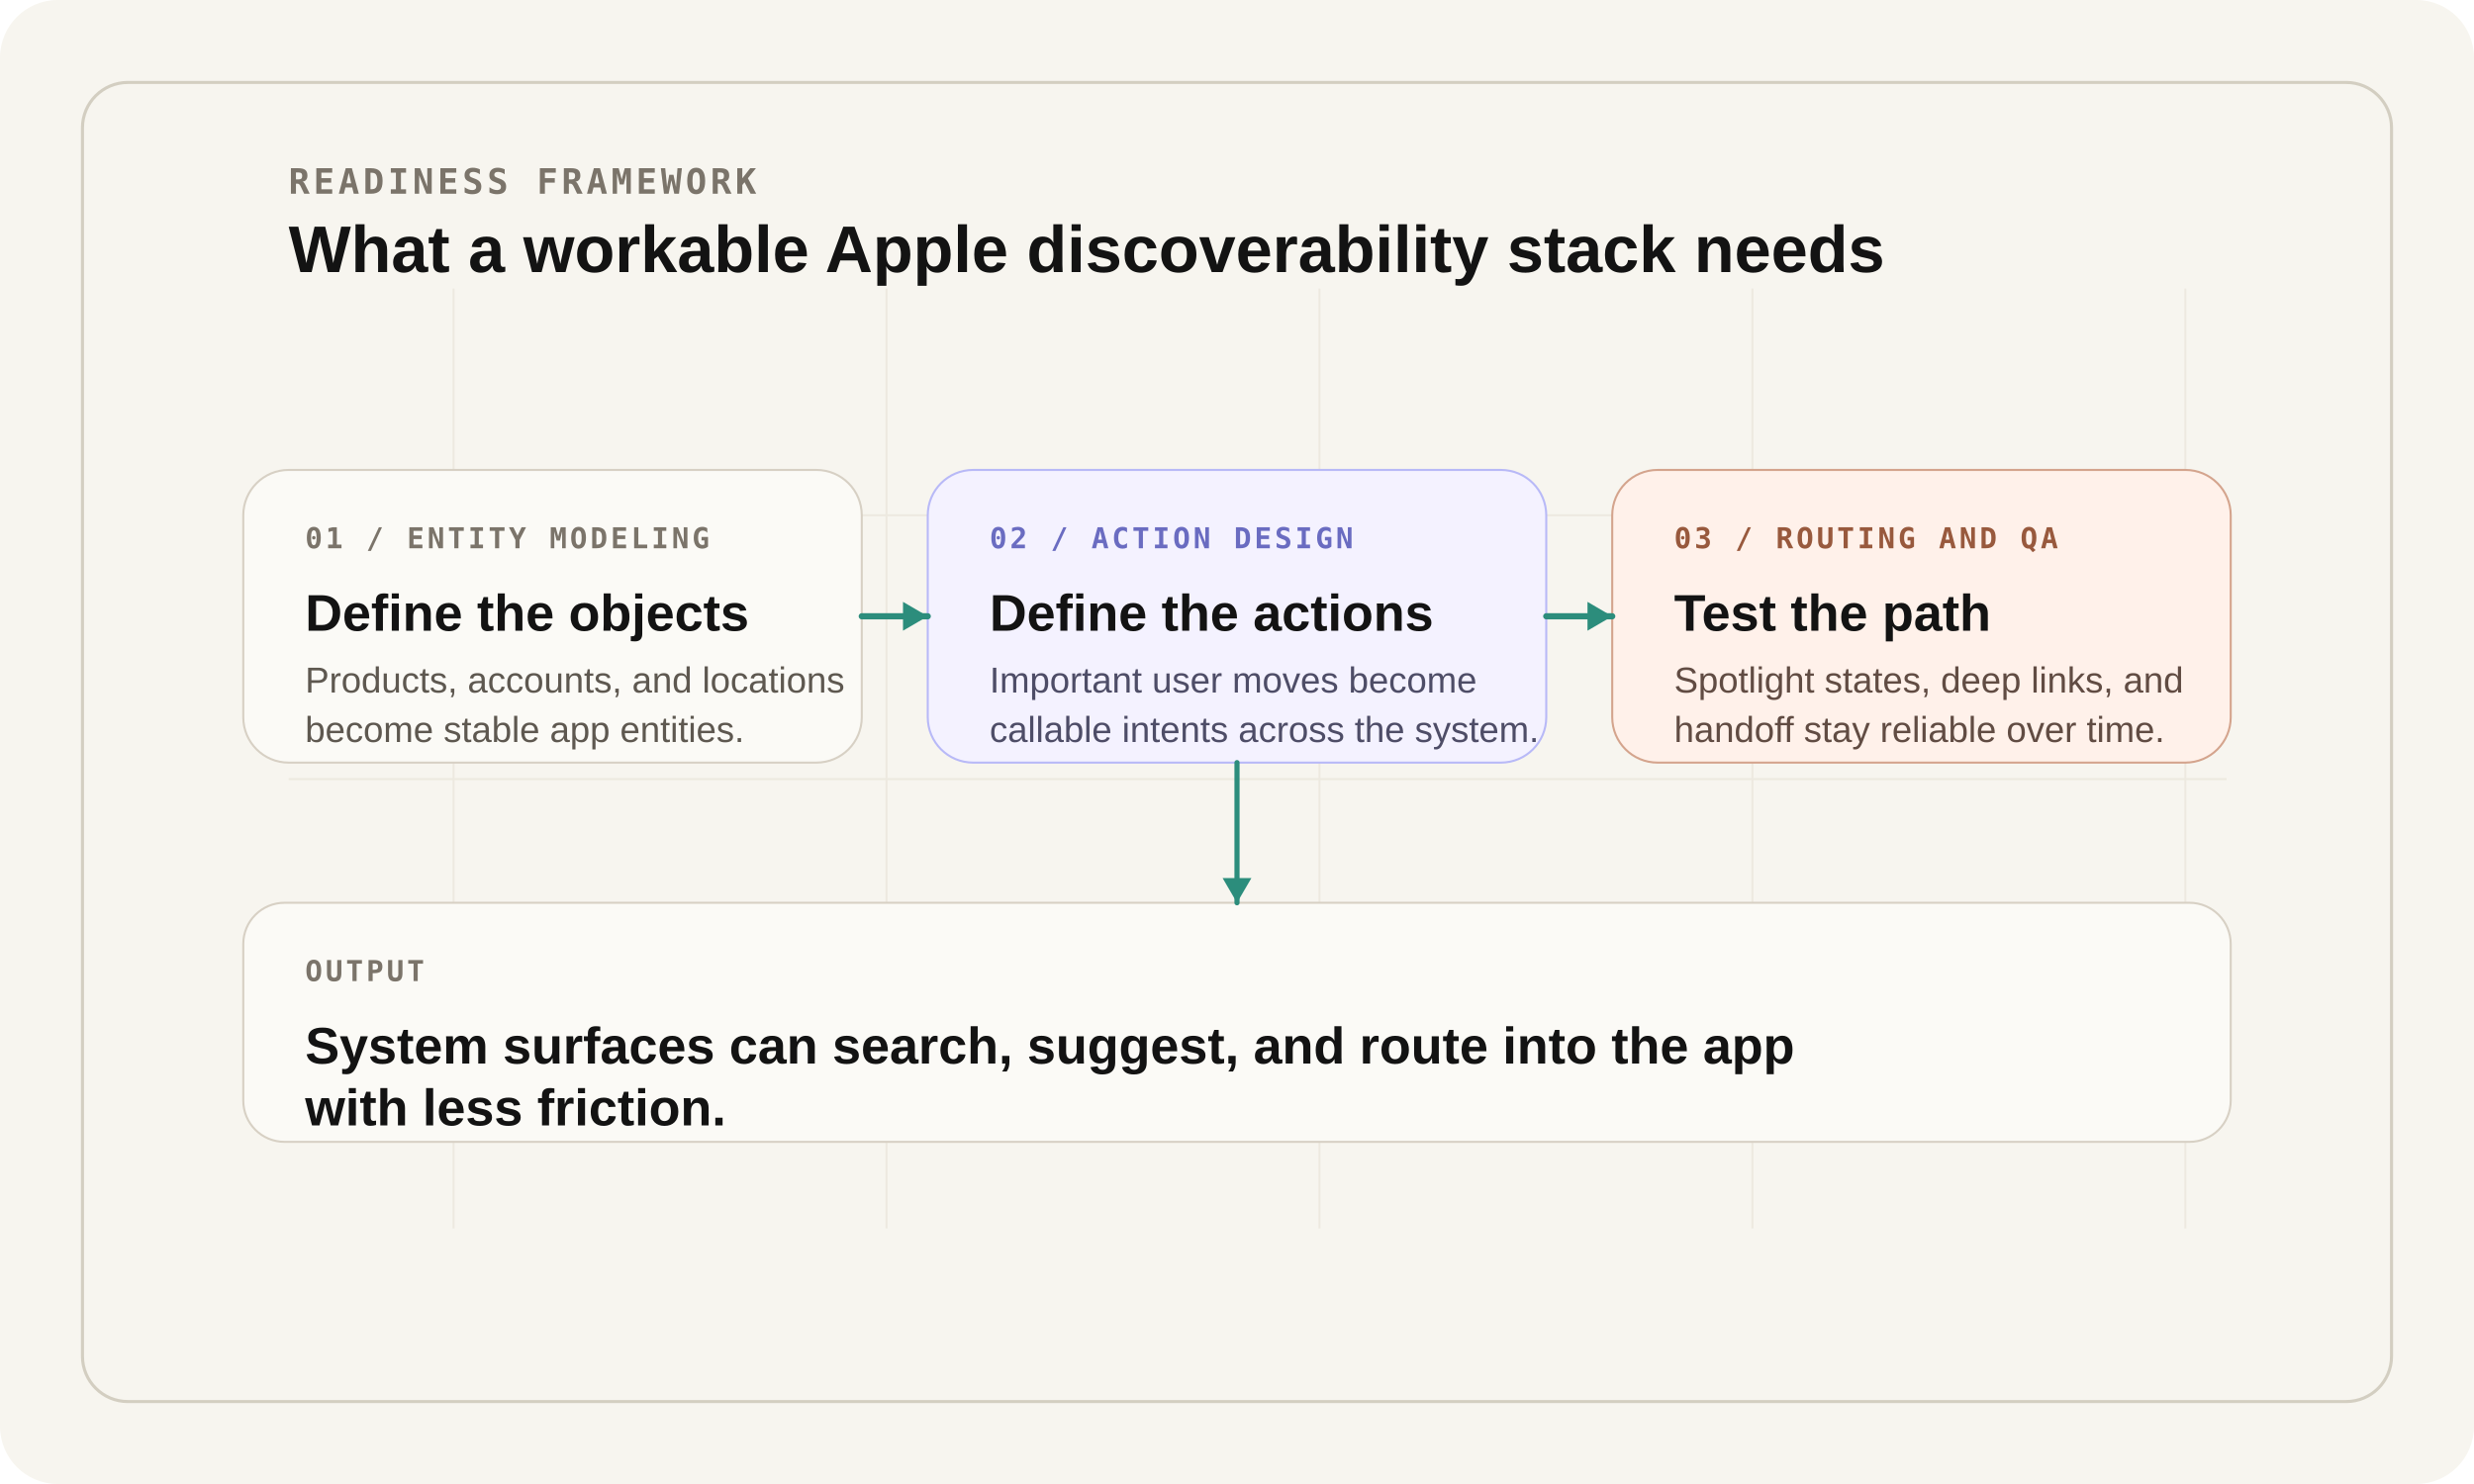
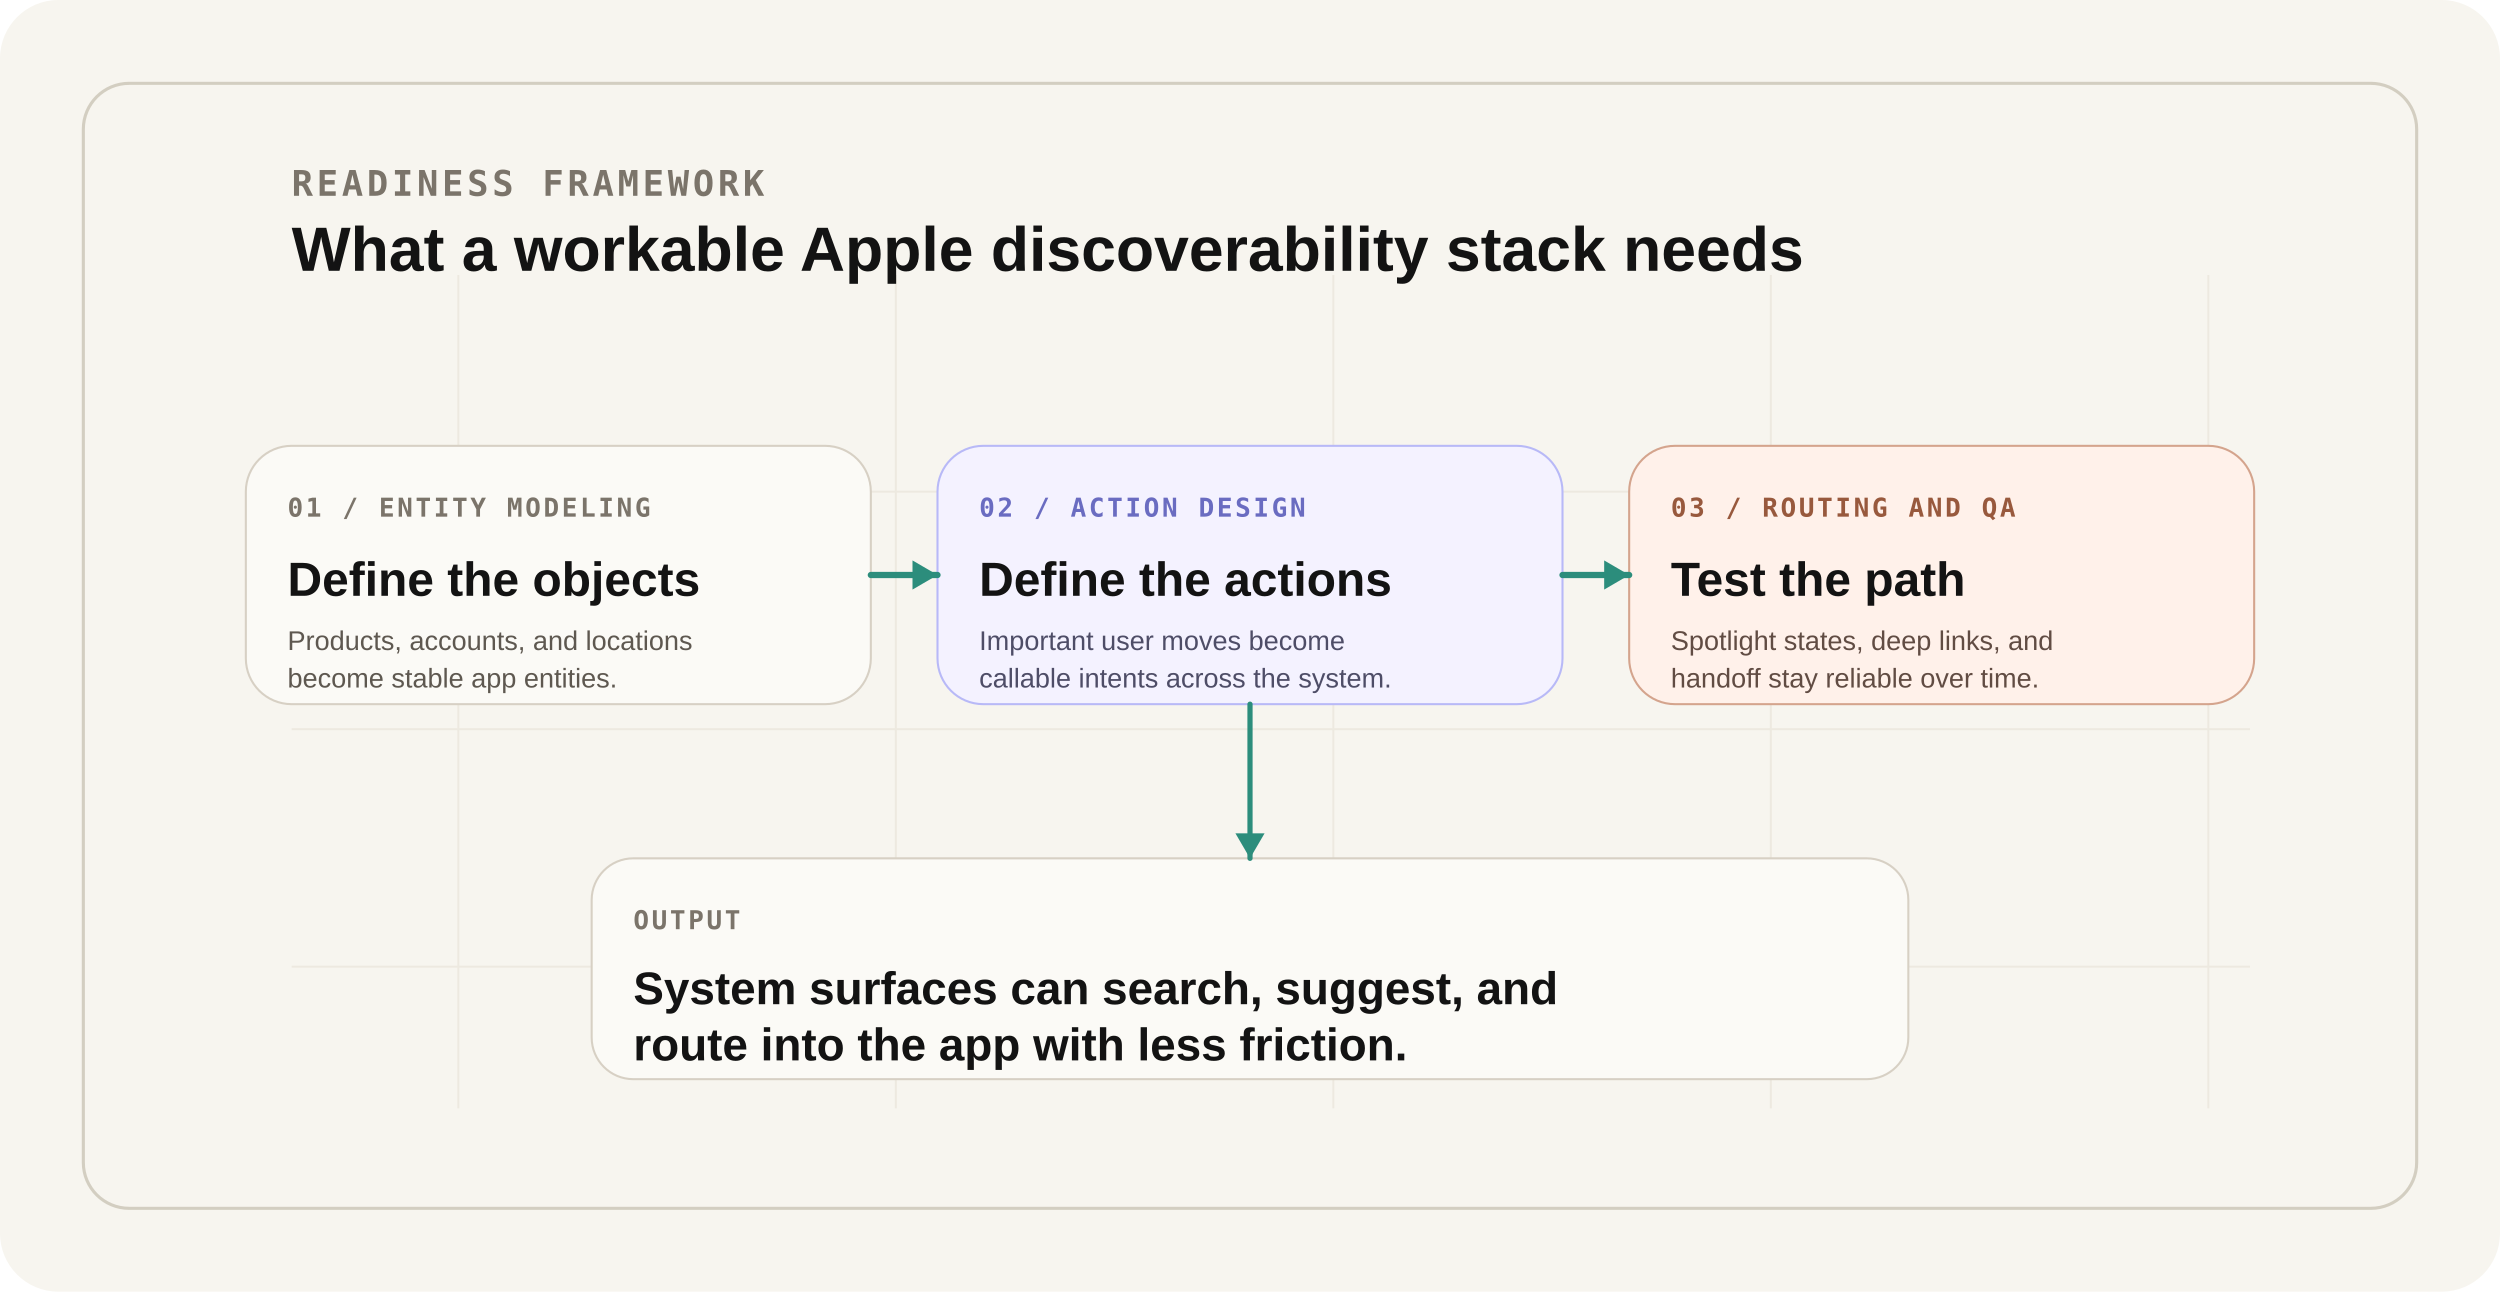
- <svg xmlns="http://www.w3.org/2000/svg" width="1200" height="720" viewBox="0 0 1200 720" fill="none">
-   <rect width="1200" height="720" rx="28" fill="#F7F5EF" />
-   <rect x="40" y="40" width="1120" height="640" rx="22" stroke="#D3CEC1" stroke-width="1.5" />
+ <svg xmlns="http://www.w3.org/2000/svg" width="1200" height="620" viewBox="0 0 1200 620" fill="none">
+   <rect width="1200" height="620" rx="28" fill="#F7F5EF" />
+   <rect x="40" y="40" width="1120" height="540" rx="22" stroke="#D3CEC1" stroke-width="1.5" />
  <g opacity="0.5">
-     <path d="M220 140V596" stroke="#E4DED1" />
-     <path d="M430 140V596" stroke="#E4DED1" />
-     <path d="M640 140V596" stroke="#E4DED1" />
-     <path d="M850 140V596" stroke="#E4DED1" />
-     <path d="M1060 140V596" stroke="#E4DED1" />
-     <path d="M140 250H1080" stroke="#E4DED1" />
-     <path d="M140 378H1080" stroke="#E4DED1" />
-     <path d="M140 506H1080" stroke="#E4DED1" />
+     <path d="M220 132V532" stroke="#E4DED1" />
+     <path d="M430 132V532" stroke="#E4DED1" />
+     <path d="M640 132V532" stroke="#E4DED1" />
+     <path d="M850 132V532" stroke="#E4DED1" />
+     <path d="M1060 132V532" stroke="#E4DED1" />
+     <path d="M140 236H1080" stroke="#E4DED1" />
+     <path d="M140 350H1080" stroke="#E4DED1" />
+     <path d="M140 464H1080" stroke="#E4DED1" />
  </g>
  <text x="140" y="94" fill="#7B746A" font-family="Source Code Pro, monospace" font-size="17" font-weight="600" letter-spacing="1.8">READINESS FRAMEWORK</text>
-   <text x="140" y="132" fill="#131313" font-family="Outfit, Arial, sans-serif" font-size="32" font-weight="700">What a workable Apple discoverability stack needs</text>
+   <text x="140" y="130" fill="#131313" font-family="Outfit, Arial, sans-serif" font-size="30" font-weight="700">What a workable Apple discoverability stack needs</text>
  <g>
-     <rect x="118" y="228" width="300" height="142" rx="22" fill="#FBFAF6" stroke="#D7D0C4" />
-     <text x="148" y="266" fill="#7B746A" font-family="Source Code Pro, monospace" font-size="14" font-weight="600" letter-spacing="1.45">01 / ENTITY MODELING</text>
-     <text x="148" y="306" fill="#131313" font-family="Outfit, Arial, sans-serif" font-size="25" font-weight="700">Define the objects</text>
-     <text x="148" y="336" fill="#5E5850" font-family="Outfit, Arial, sans-serif" font-size="17.5" font-weight="500">
-       <tspan x="148" dy="0">Products, accounts, and locations</tspan>
-       <tspan x="148" dy="24">become stable app entities.</tspan>
+     <rect x="118" y="214" width="300" height="124" rx="22" fill="#FBFAF6" stroke="#D7D0C4" />
+     <text x="138" y="248" fill="#7B746A" font-family="Source Code Pro, monospace" font-size="12.5" font-weight="600" letter-spacing="1.25">01 / ENTITY MODELING</text>
+     <text x="138" y="286" fill="#131313" font-family="Outfit, Arial, sans-serif" font-size="23" font-weight="700">Define the objects</text>
+     <text x="138" y="312" fill="#5E5850" font-family="Outfit, Arial, sans-serif" font-size="13" font-weight="500">
+       <tspan x="138" dy="0">Products, accounts, and locations</tspan>
+       <tspan x="138" dy="18">become stable app entities.</tspan>
    </text>
  </g>
  <g>
-     <rect x="450" y="228" width="300" height="142" rx="22" fill="#F4F2FF" stroke="#B8B9F7" />
-     <text x="480" y="266" fill="#6A6CC1" font-family="Source Code Pro, monospace" font-size="14" font-weight="600" letter-spacing="1.45">02 / ACTION DESIGN</text>
-     <text x="480" y="306" fill="#131313" font-family="Outfit, Arial, sans-serif" font-size="25" font-weight="700">Define the actions</text>
-     <text x="480" y="336" fill="#4E4D67" font-family="Outfit, Arial, sans-serif" font-size="17.5" font-weight="500">
-       <tspan x="480" dy="0">Important user moves become</tspan>
-       <tspan x="480" dy="24">callable intents across the system.</tspan>
+     <rect x="450" y="214" width="300" height="124" rx="22" fill="#F4F2FF" stroke="#B8B9F7" />
+     <text x="470" y="248" fill="#6A6CC1" font-family="Source Code Pro, monospace" font-size="12.5" font-weight="600" letter-spacing="1.25">02 / ACTION DESIGN</text>
+     <text x="470" y="286" fill="#131313" font-family="Outfit, Arial, sans-serif" font-size="23" font-weight="700">Define the actions</text>
+     <text x="470" y="312" fill="#4E4D67" font-family="Outfit, Arial, sans-serif" font-size="13" font-weight="500">
+       <tspan x="470" dy="0">Important user moves become</tspan>
+       <tspan x="470" dy="18">callable intents across the system.</tspan>
    </text>
  </g>
  <g>
-     <rect x="782" y="228" width="300" height="142" rx="22" fill="#FFF1EA" stroke="#D4A48D" />
-     <text x="812" y="266" fill="#98593D" font-family="Source Code Pro, monospace" font-size="14" font-weight="600" letter-spacing="1.45">03 / ROUTING AND QA</text>
-     <text x="812" y="306" fill="#131313" font-family="Outfit, Arial, sans-serif" font-size="25" font-weight="700">Test the path</text>
-     <text x="812" y="336" fill="#614C43" font-family="Outfit, Arial, sans-serif" font-size="17.5" font-weight="500">
-       <tspan x="812" dy="0">Spotlight states, deep links, and</tspan>
-       <tspan x="812" dy="24">handoff stay reliable over time.</tspan>
+     <rect x="782" y="214" width="300" height="124" rx="22" fill="#FFF1EA" stroke="#D4A48D" />
+     <text x="802" y="248" fill="#98593D" font-family="Source Code Pro, monospace" font-size="12.5" font-weight="600" letter-spacing="1.25">03 / ROUTING AND QA</text>
+     <text x="802" y="286" fill="#131313" font-family="Outfit, Arial, sans-serif" font-size="23" font-weight="700">Test the path</text>
+     <text x="802" y="312" fill="#614C43" font-family="Outfit, Arial, sans-serif" font-size="13" font-weight="500">
+       <tspan x="802" dy="0">Spotlight states, deep links, and</tspan>
+       <tspan x="802" dy="18">handoff stay reliable over time.</tspan>
    </text>
  </g>
  <g>
-     <rect x="118" y="438" width="964" height="116" rx="20" fill="#FBFAF6" stroke="#D7D0C4" />
-     <text x="148" y="476" fill="#7B746A" font-family="Source Code Pro, monospace" font-size="14" font-weight="600" letter-spacing="1.45">OUTPUT</text>
-     <text x="148" y="516" fill="#131313" font-family="Outfit, Arial, sans-serif" font-size="25" font-weight="700">
-       <tspan x="148" dy="0">System surfaces can search, suggest, and route into the app</tspan>
-       <tspan x="148" dy="30">with less friction.</tspan>
+     <rect x="284" y="412" width="632" height="106" rx="20" fill="#FBFAF6" stroke="#D7D0C4" />
+     <text x="304" y="446" fill="#7B746A" font-family="Source Code Pro, monospace" font-size="12.5" font-weight="600" letter-spacing="1.25">OUTPUT</text>
+     <text x="304" y="482" fill="#131313" font-family="Outfit, Arial, sans-serif" font-size="22" font-weight="700">
+       <tspan x="304" dy="0">System surfaces can search, suggest, and</tspan>
+       <tspan x="304" dy="27">route into the app with less friction.</tspan>
    </text>
  </g>
  <g stroke-linecap="round" stroke-linejoin="round" fill="none">
-     <path d="M418 299H450" stroke="#2C8D7C" stroke-width="3" />
-     <path d="M750 299H782" stroke="#2C8D7C" stroke-width="3" />
-     <path d="M600 370V438" stroke="#2C8D7C" stroke-width="2.5" />
+     <path d="M418 276H450" stroke="#2C8D7C" stroke-width="3" />
+     <path d="M750 276H782" stroke="#2C8D7C" stroke-width="3" />
+     <path d="M600 338V412" stroke="#2C8D7C" stroke-width="2.5" />
  </g>
  <g fill="#2C8D7C">
-     <path d="M450 299L438 292V306L450 299Z" />
-     <path d="M782 299L770 292V306L782 299Z" />
-     <path d="M600 438L593 426H607L600 438Z" />
+     <path d="M450 276L438 269V283L450 276Z" />
+     <path d="M782 276L770 269V283L782 276Z" />
+     <path d="M600 412L593 400H607L600 412Z" />
  </g>
</svg>
